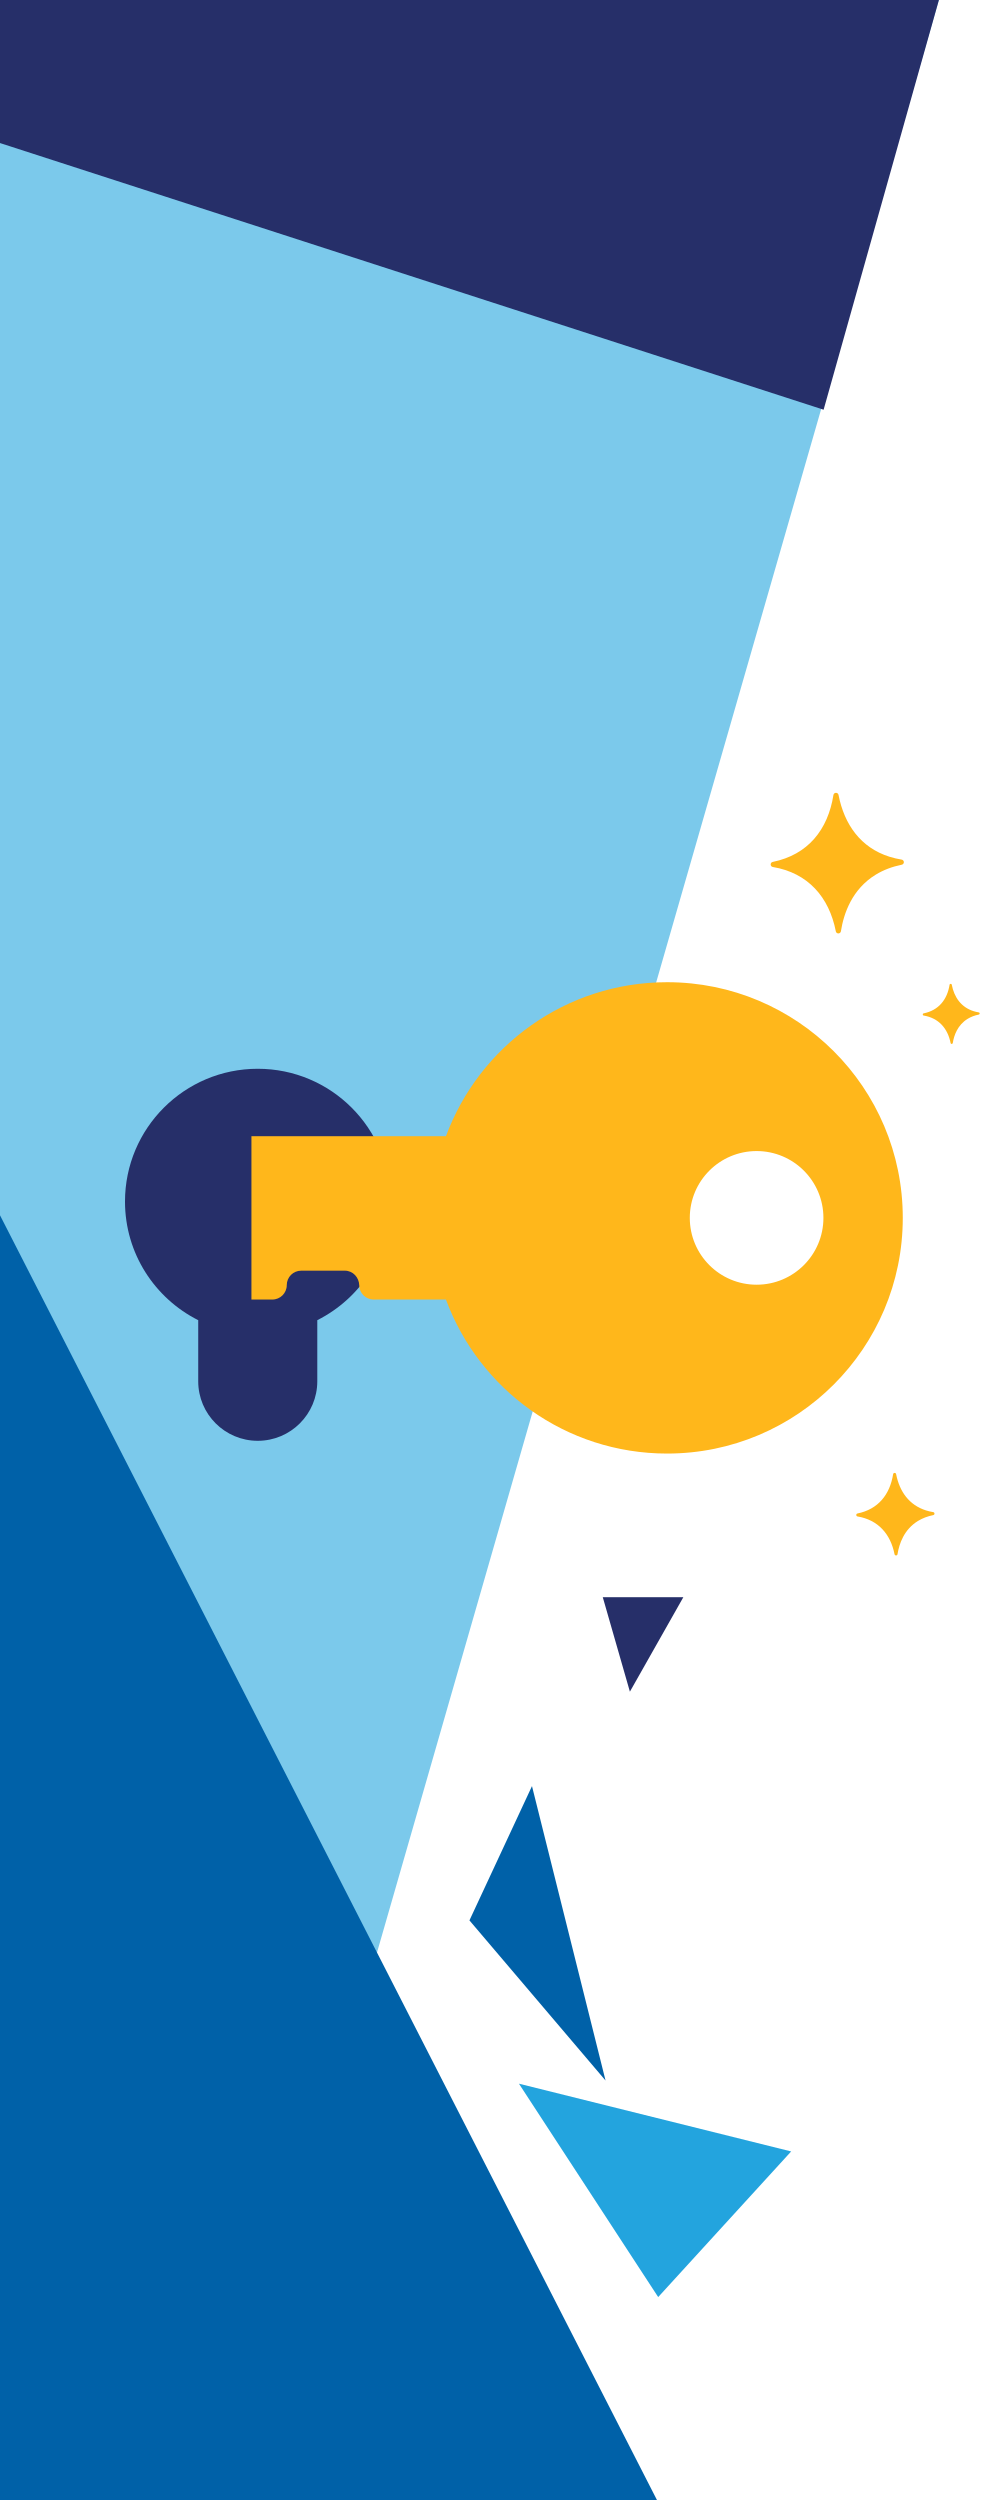
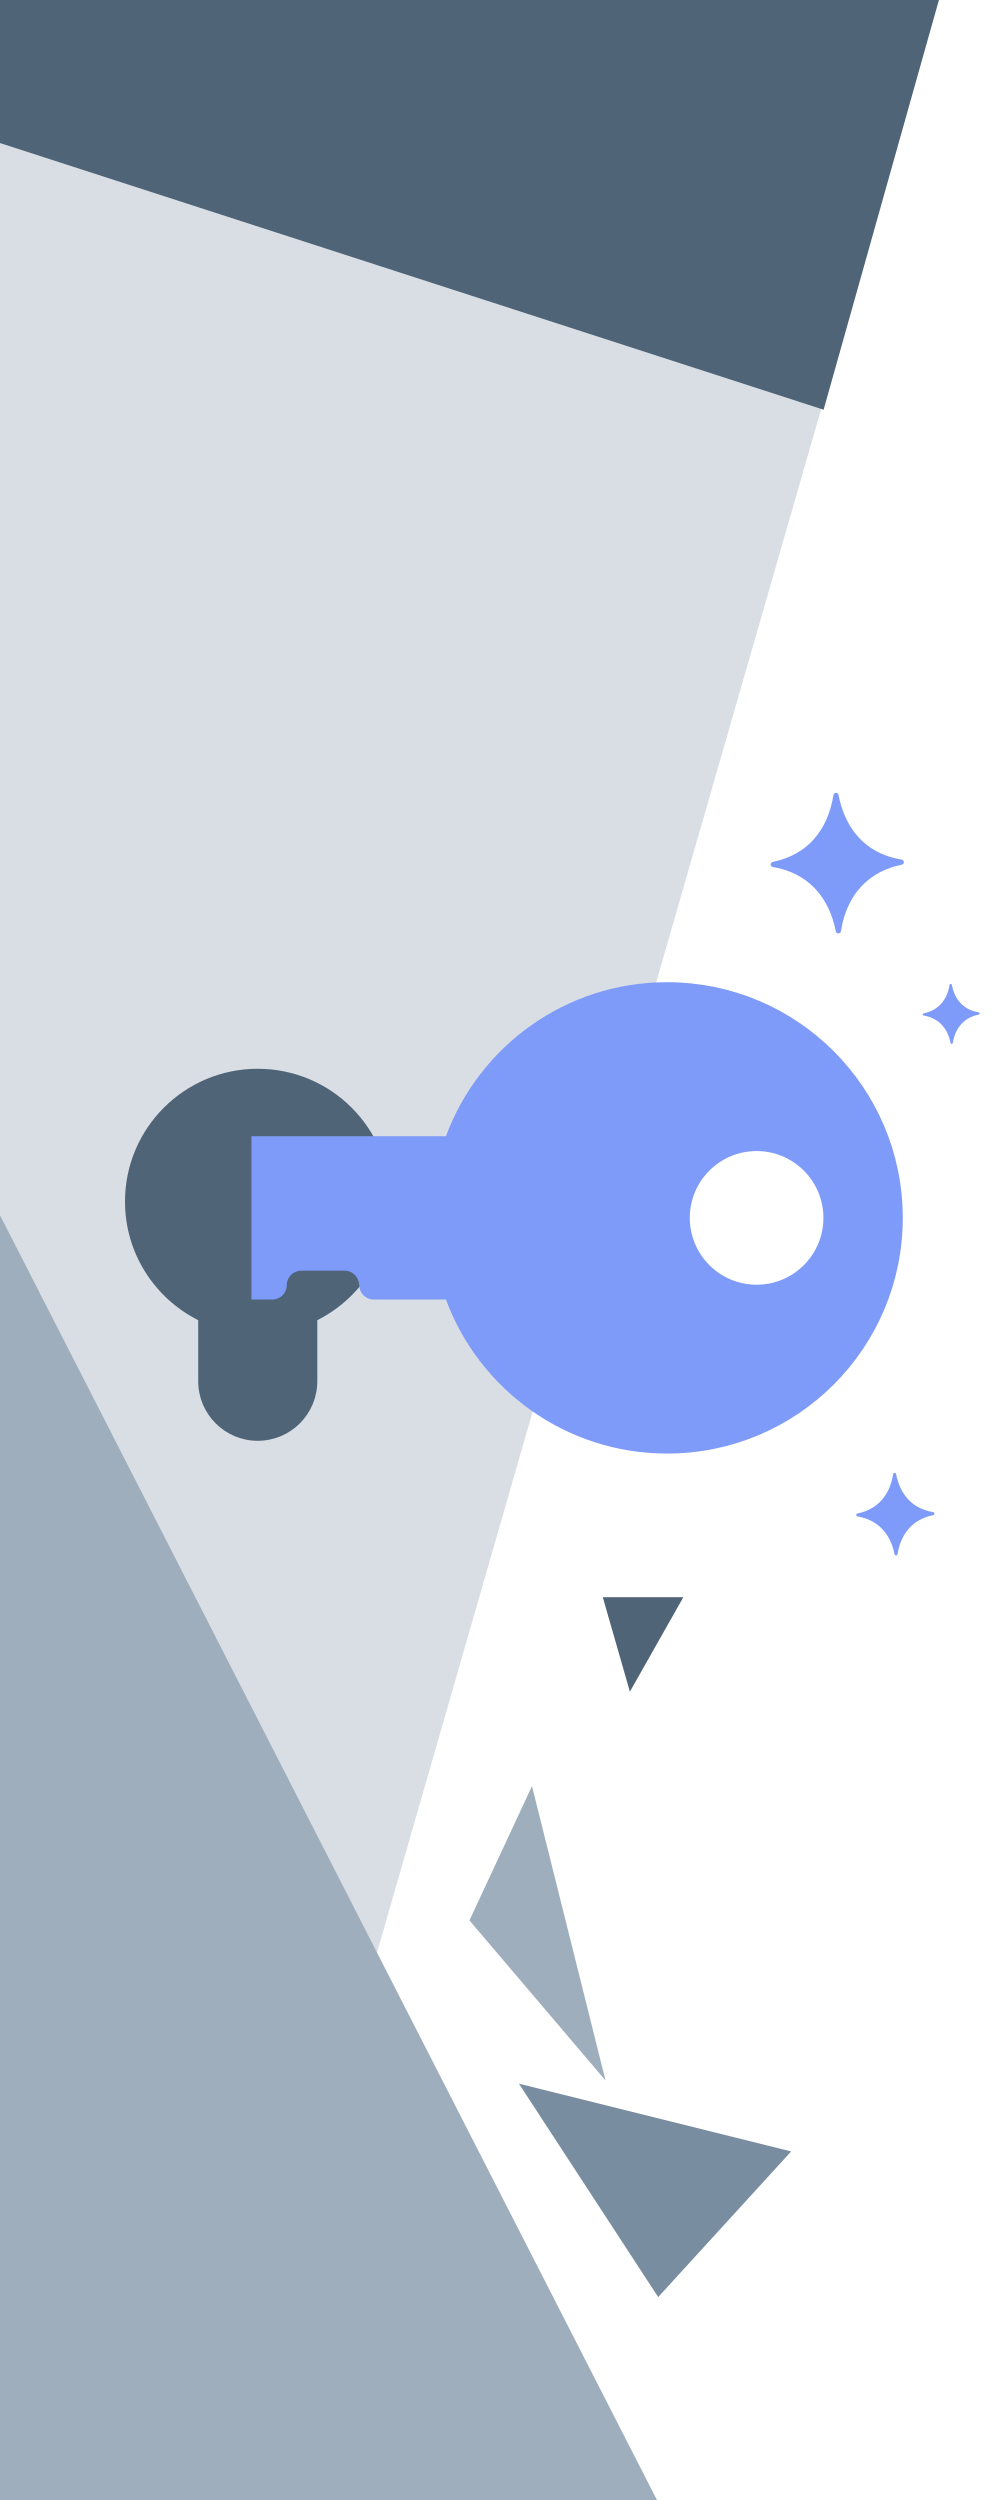
<svg xmlns="http://www.w3.org/2000/svg" width="360" height="900" viewBox="0 0 360 900" fill="none">
-   <path d="M0 0H338L79 900H0V0Z" fill="#7BC9EB" />
-   <path d="M0 682V437.5L236.5 900H0V682Z" fill="#0061A8" />
-   <path d="M0 0H338L296.5 147.5L0 51.5V0Z" fill="#262F69" />
-   <path d="M140.584 432.55C140.584 406.155 119.187 384.758 92.792 384.758C66.397 384.758 45 406.155 45 432.55C45 451.236 55.73 467.406 71.359 475.264V497.256C71.359 509.093 80.955 518.689 92.792 518.689C104.629 518.689 114.225 509.093 114.225 497.256V475.264C129.854 467.406 140.584 451.236 140.584 432.55Z" fill="#262F69" />
-   <path fill-rule="evenodd" clip-rule="evenodd" d="M240.155 353.593C287.013 353.593 325 391.58 325 438.438C325 485.297 287.013 523.283 240.155 523.283C203.632 523.283 172.498 500.205 160.541 467.837H134.527C133.094 467.837 131.791 467.254 130.847 466.319C129.94 465.403 129.363 464.147 129.331 462.763C129.261 459.843 127.044 457.441 124.123 457.441H108.435C107.003 457.441 105.699 458.024 104.755 458.959C103.821 459.903 103.237 461.207 103.237 462.639C103.237 465.512 100.904 467.837 98.04 467.837H90.517V409.032H160.544C172.503 376.667 203.635 353.593 240.155 353.593ZM272.382 414.381C259.089 414.381 248.325 425.154 248.325 438.438C248.325 451.722 259.089 462.495 272.382 462.495C285.667 462.495 296.43 451.722 296.43 438.438C296.43 425.154 285.667 414.381 272.382 414.381Z" fill="#FFB71B" />
-   <path d="M169 691.343L191.514 643L218 749L169 691.343Z" fill="#0061A8" />
-   <path d="M236.948 826.948L284.817 774.52L186.817 750.127L236.948 826.948Z" fill="#23A4DE" />
-   <path d="M246 575H217L226.762 609L246 575Z" fill="#262F69" />
-   <path d="M352.357 364.46C351.7 364.353 351.062 364.202 350.462 364.011C346.062 362.617 343.527 359.086 342.633 354.499C342.548 354.065 341.919 354.076 341.85 354.513C340.997 359.876 337.916 363.711 332.506 364.813C332.076 364.901 332.087 365.523 332.52 365.595C337.915 366.496 341.183 370.214 342.218 375.501C342.283 375.834 342.636 375.83 342.616 375.822C342.808 375.819 342.971 375.677 343.001 375.486C343.433 372.743 344.715 369.004 348.37 366.77C349.538 366.057 350.884 365.543 352.371 365.243C352.56 365.205 352.694 365.037 352.69 364.845C352.687 364.653 352.546 364.491 352.357 364.46Z" fill="#FFB71B" />
-   <path d="M335.957 544.365C335.054 544.218 334.179 544.01 333.354 543.749C327.312 541.834 323.83 536.985 322.602 530.686C322.486 530.089 321.622 530.104 321.527 530.704C320.356 538.069 316.125 543.337 308.695 544.85C308.104 544.971 308.119 545.825 308.714 545.924C316.124 547.162 320.611 552.267 322.033 559.528C322.122 559.986 322.607 559.979 322.579 559.969C322.844 559.964 323.067 559.77 323.108 559.508C323.702 555.741 325.462 550.605 330.482 547.538C332.085 546.558 333.934 545.853 335.977 545.44C336.235 545.388 336.42 545.158 336.415 544.894C336.41 544.63 336.217 544.408 335.957 544.365Z" fill="#FFB71B" />
-   <path d="M324.61 309.463C323.072 309.212 321.581 308.859 320.177 308.414C309.887 305.152 303.958 296.895 301.867 286.168C301.669 285.151 300.198 285.177 300.036 286.2C298.042 298.742 290.837 307.712 278.184 310.29C277.178 310.495 277.203 311.95 278.217 312.119C290.834 314.226 298.477 322.92 300.897 335.285C301.049 336.064 301.875 336.054 301.827 336.037C302.278 336.028 302.659 335.697 302.729 335.251C303.739 328.835 306.738 320.09 315.285 314.866C318.016 313.198 321.165 311.997 324.644 311.293C325.084 311.205 325.398 310.814 325.389 310.364C325.381 309.915 325.053 309.536 324.61 309.463Z" fill="#FFB71B" />
+   <path d="M0 0H338L79 900H0V0Z" fill="#d8dee4" />
+   <path d="M0 682V437.5L236.5 900H0V682Z" fill="#9faebc" />
+   <path d="M0 0H338L296.5 147.5L0 51.5V0Z" fill="#506478" />
+   <path d="M140.584 432.55C140.584 406.155 119.187 384.758 92.792 384.758C66.397 384.758 45 406.155 45 432.55C45 451.236 55.73 467.406 71.359 475.264V497.256C71.359 509.093 80.955 518.689 92.792 518.689C104.629 518.689 114.225 509.093 114.225 497.256V475.264C129.854 467.406 140.584 451.236 140.584 432.55Z" fill="#506478" />
+   <path fill-rule="evenodd" clip-rule="evenodd" d="M240.155 353.593C287.013 353.593 325 391.58 325 438.438C325 485.297 287.013 523.283 240.155 523.283C203.632 523.283 172.498 500.205 160.541 467.837H134.527C133.094 467.837 131.791 467.254 130.847 466.319C129.94 465.403 129.363 464.147 129.331 462.763C129.261 459.843 127.044 457.441 124.123 457.441H108.435C107.003 457.441 105.699 458.024 104.755 458.959C103.821 459.903 103.237 461.207 103.237 462.639C103.237 465.512 100.904 467.837 98.04 467.837H90.517V409.032H160.544C172.503 376.667 203.635 353.593 240.155 353.593ZM272.382 414.381C259.089 414.381 248.325 425.154 248.325 438.438C248.325 451.722 259.089 462.495 272.382 462.495C285.667 462.495 296.43 451.722 296.43 438.438C296.43 425.154 285.667 414.381 272.382 414.381Z" fill="#7e9bfa" />
+   <path d="M169 691.343L191.514 643L218 749L169 691.343Z" fill="#9faebc" />
+   <path d="M236.948 826.948L284.817 774.52L186.817 750.127L236.948 826.948Z" fill="#798da1" />
+   <path d="M246 575H217L226.762 609L246 575Z" fill="#506478" />
+   <path d="M352.357 364.46C351.7 364.353 351.062 364.202 350.462 364.011C346.062 362.617 343.527 359.086 342.633 354.499C342.548 354.065 341.919 354.076 341.85 354.513C340.997 359.876 337.916 363.711 332.506 364.813C332.076 364.901 332.087 365.523 332.52 365.595C337.915 366.496 341.183 370.214 342.218 375.501C342.283 375.834 342.636 375.83 342.616 375.822C342.808 375.819 342.971 375.677 343.001 375.486C343.433 372.743 344.715 369.004 348.37 366.77C349.538 366.057 350.884 365.543 352.371 365.243C352.56 365.205 352.694 365.037 352.69 364.845C352.687 364.653 352.546 364.491 352.357 364.46Z" fill="#7e9bfa" />
+   <path d="M335.957 544.365C335.054 544.218 334.179 544.01 333.354 543.749C327.312 541.834 323.83 536.985 322.602 530.686C322.486 530.089 321.622 530.104 321.527 530.704C320.356 538.069 316.125 543.337 308.695 544.85C308.104 544.971 308.119 545.825 308.714 545.924C316.124 547.162 320.611 552.267 322.033 559.528C322.122 559.986 322.607 559.979 322.579 559.969C322.844 559.964 323.067 559.77 323.108 559.508C323.702 555.741 325.462 550.605 330.482 547.538C332.085 546.558 333.934 545.853 335.977 545.44C336.235 545.388 336.42 545.158 336.415 544.894C336.41 544.63 336.217 544.408 335.957 544.365Z" fill="#7e9bfa" />
+   <path d="M324.61 309.463C323.072 309.212 321.581 308.859 320.177 308.414C309.887 305.152 303.958 296.895 301.867 286.168C301.669 285.151 300.198 285.177 300.036 286.2C298.042 298.742 290.837 307.712 278.184 310.29C277.178 310.495 277.203 311.95 278.217 312.119C290.834 314.226 298.477 322.92 300.897 335.285C301.049 336.064 301.875 336.054 301.827 336.037C302.278 336.028 302.659 335.697 302.729 335.251C303.739 328.835 306.738 320.09 315.285 314.866C318.016 313.198 321.165 311.997 324.644 311.293C325.084 311.205 325.398 310.814 325.389 310.364C325.381 309.915 325.053 309.536 324.61 309.463Z" fill="#7e9bfa" />
</svg>
